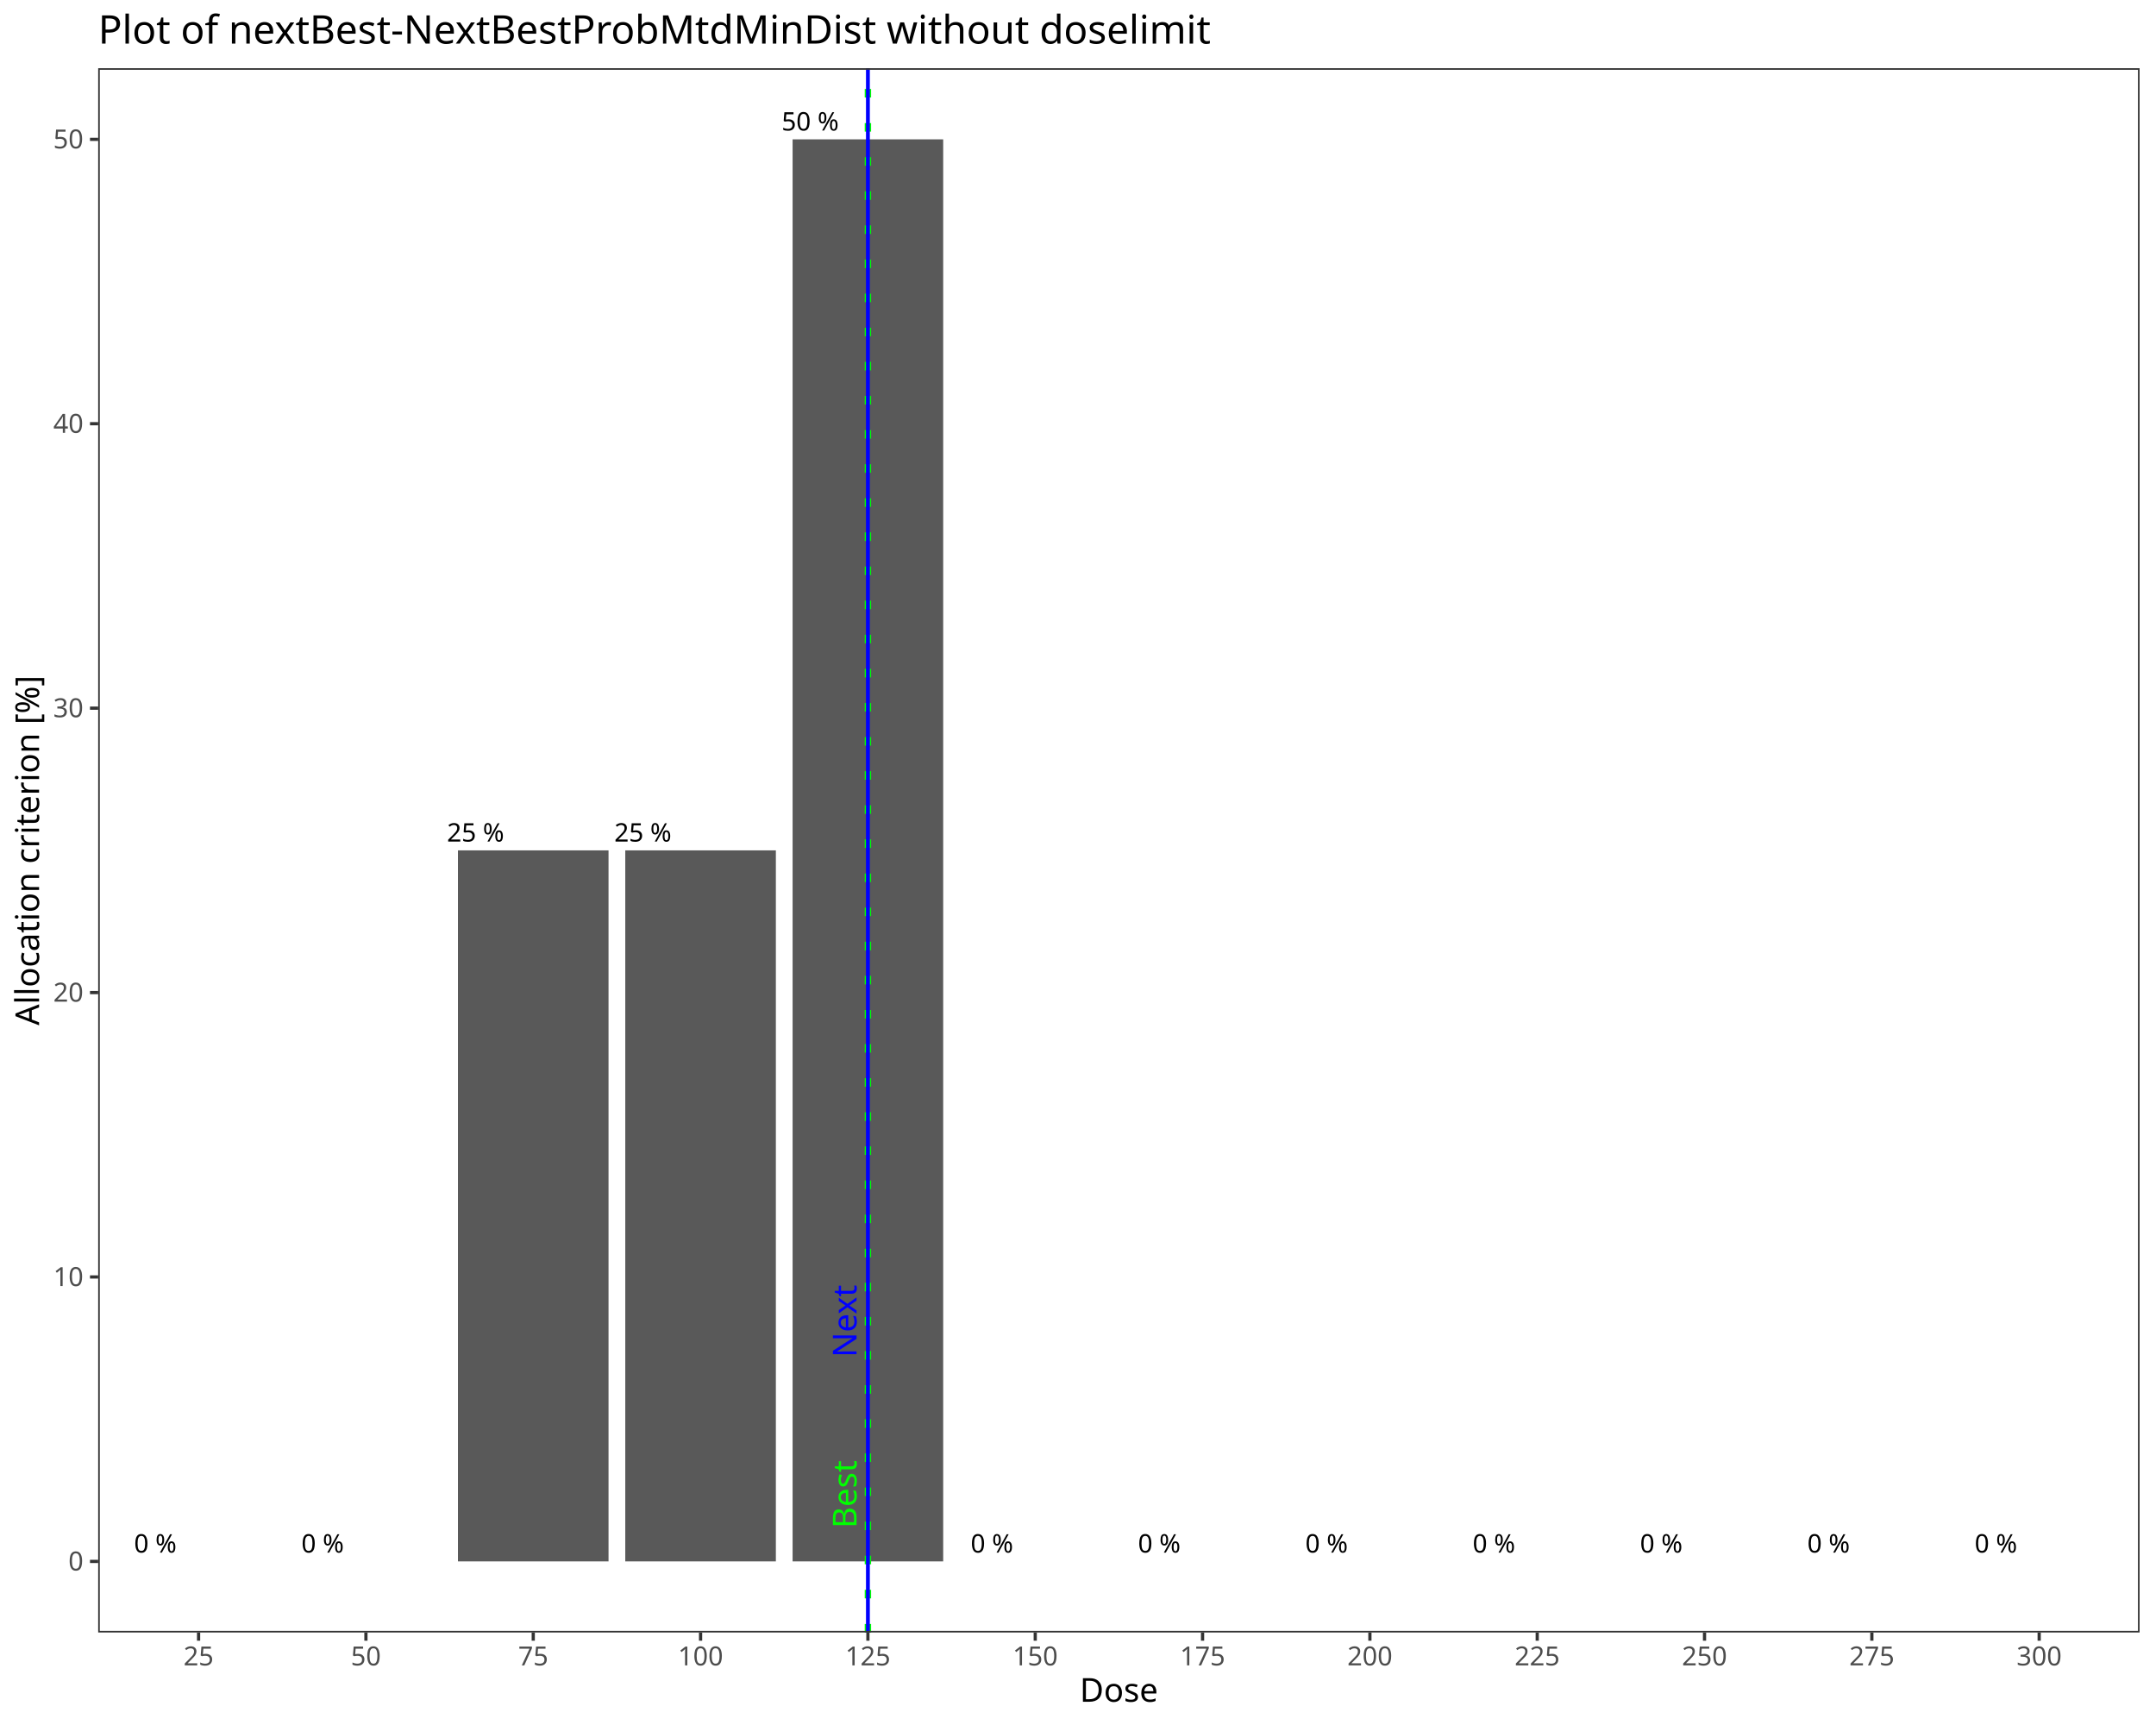
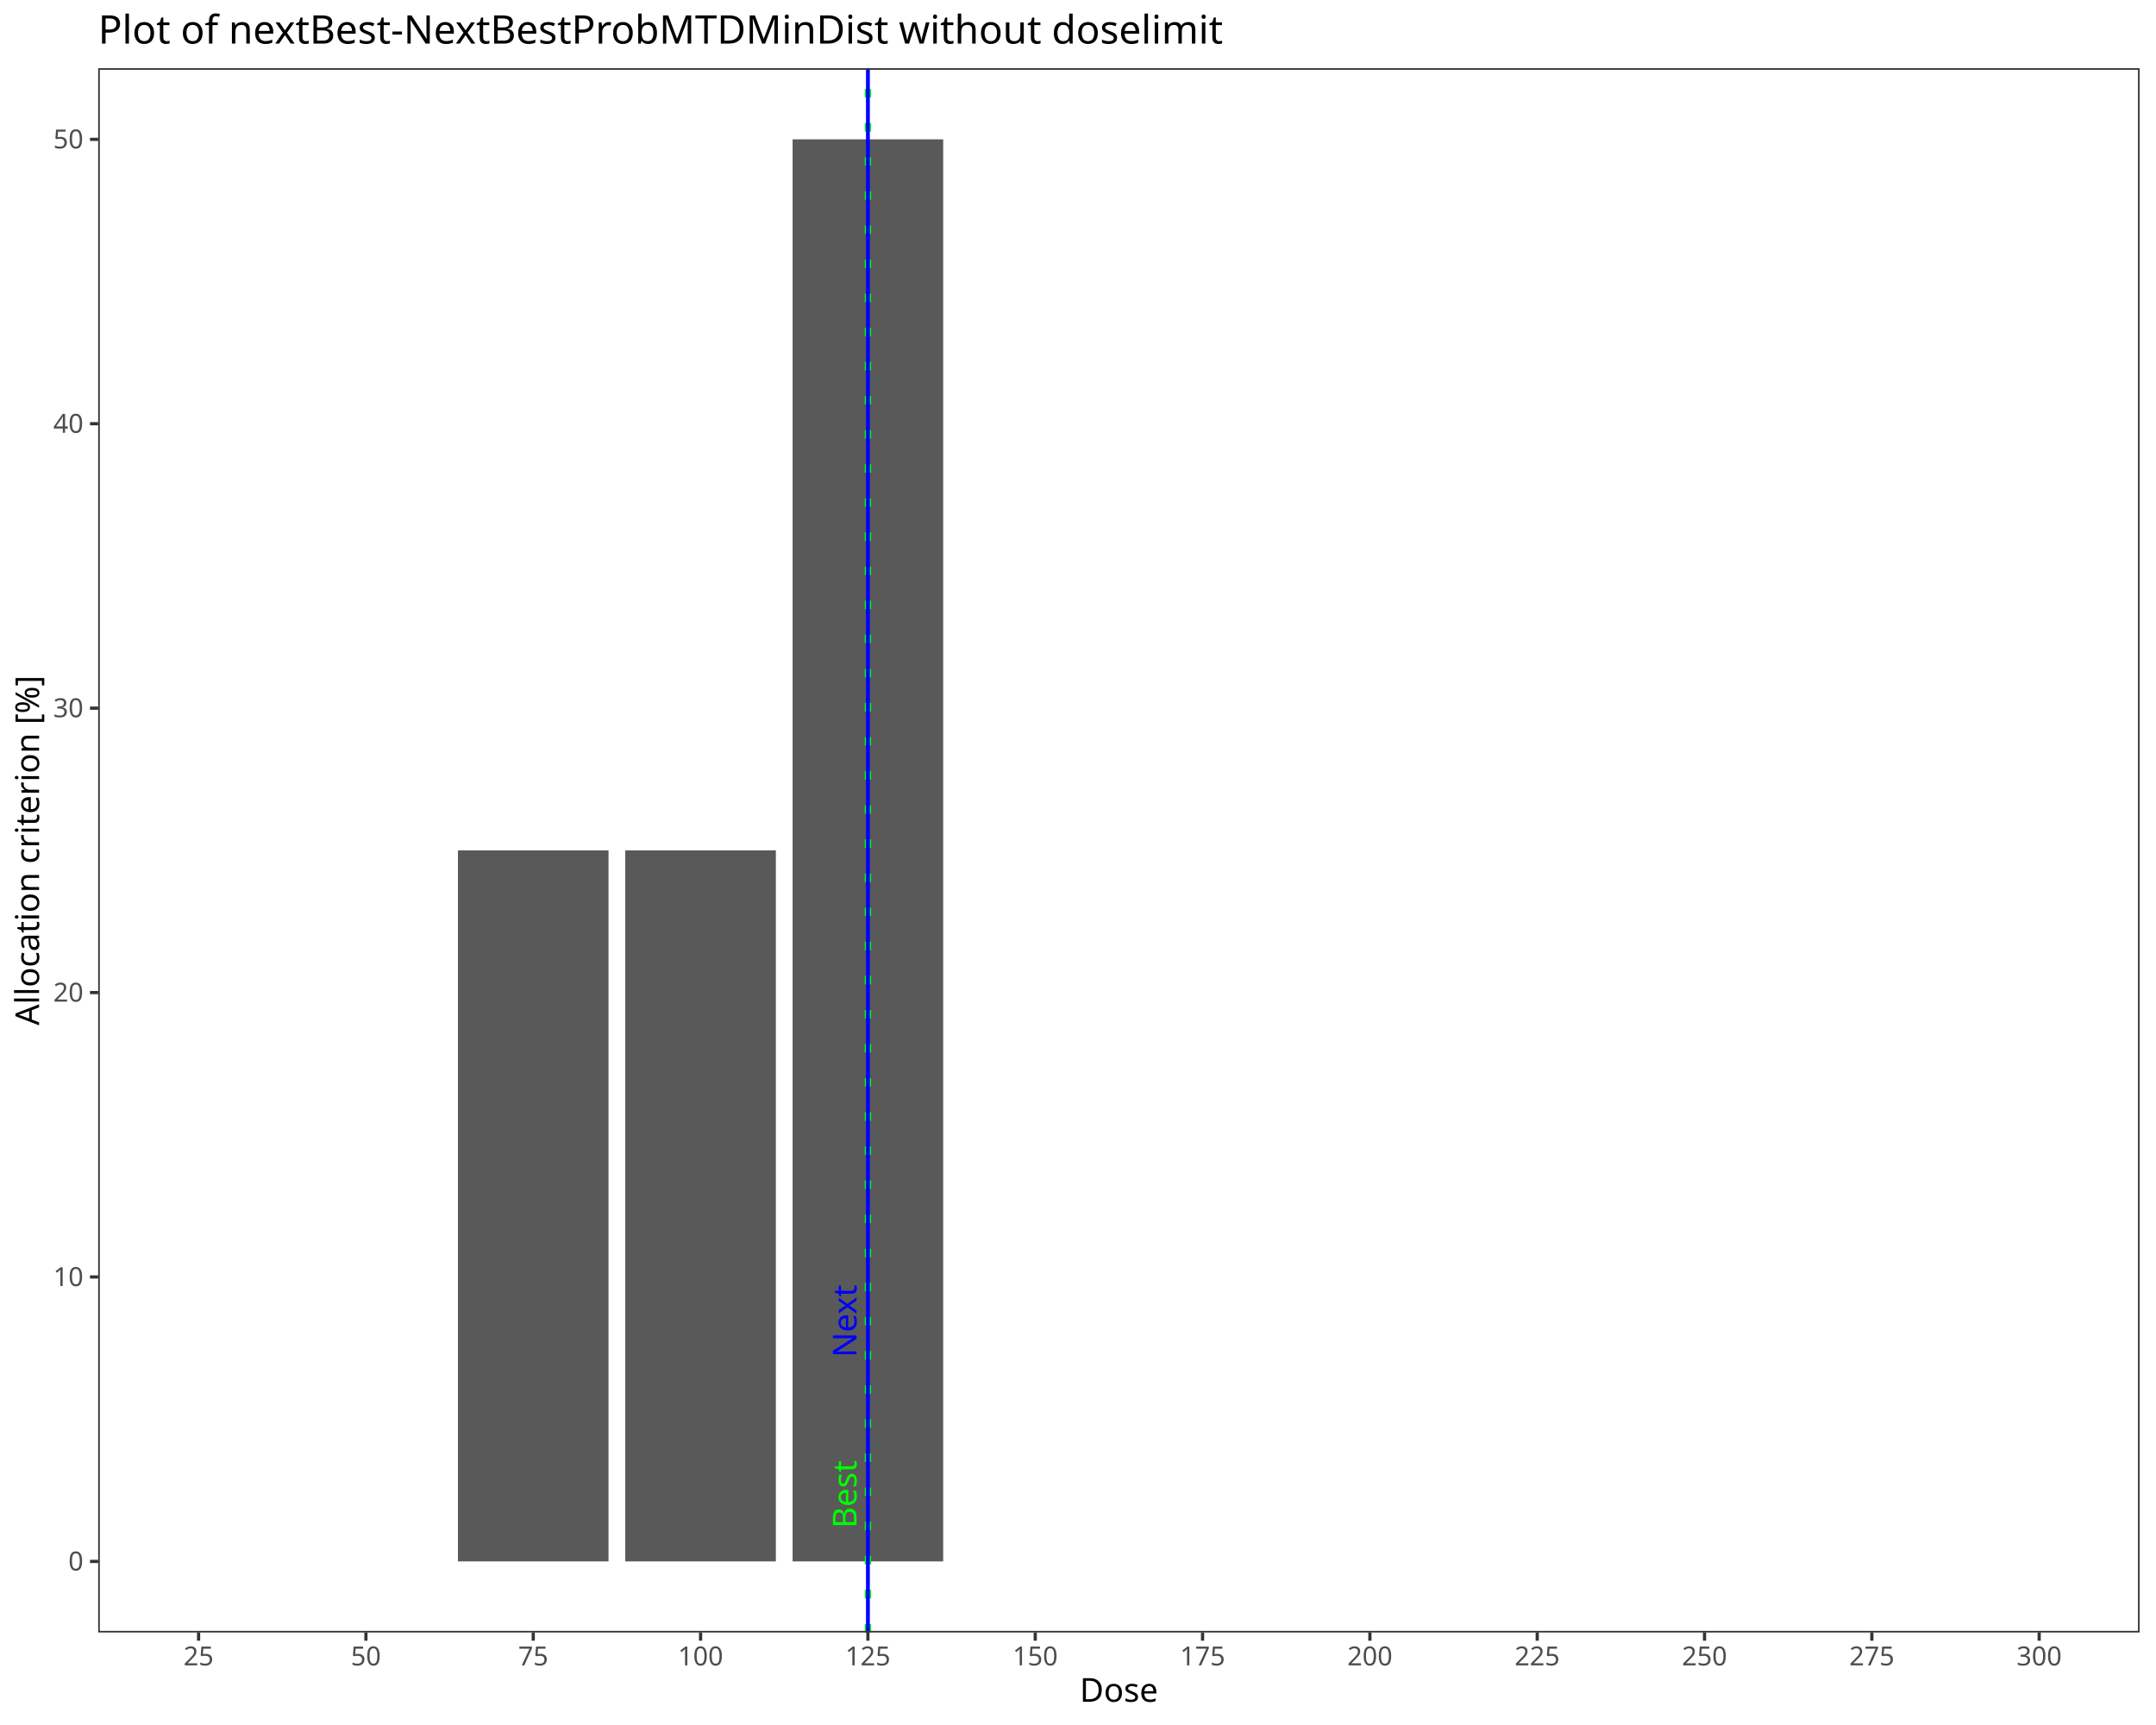
<svg xmlns="http://www.w3.org/2000/svg" class="svglite" data-engine-version="2.0" width="720.00pt" height="576.00pt" viewBox="0 0 720.00 576.00">
  <defs>
    <style type="text/css">
    .svglite line, .svglite polyline, .svglite polygon, .svglite path, .svglite rect, .svglite circle {
      fill: none;
      stroke: #000000;
      stroke-linecap: round;
      stroke-linejoin: round;
      stroke-miterlimit: 10.00;
    }
  </style>
  </defs>
  <rect width="100%" height="100%" style="stroke: none; fill: #FFFFFF;" />
  <defs>
    <clipPath id="cpMC4wMHw3MjAuMDB8MC4wMHw1NzYuMDA=">
      <rect x="0.00" y="0.00" width="720.00" height="576.00" />
    </clipPath>
  </defs>
  <g clip-path="url(#cpMC4wMHw3MjAuMDB8MC4wMHw1NzYuMDA=)">
    <rect x="0.00" y="0.00" width="720.00" height="576.00" style="stroke-width: 1.07; stroke: #FFFFFF; fill: #FFFFFF;" />
  </g>
  <defs>
    <clipPath id="cpMzIuNzl8NzE0LjUyfDIyLjc4fDU0NS4xMQ==">
      <rect x="32.79" y="22.78" width="681.73" height="522.33" />
    </clipPath>
  </defs>
  <g clip-path="url(#cpMzIuNzl8NzE0LjUyfDIyLjc4fDU0NS4xMQ==)">
    <rect x="32.79" y="22.78" width="681.73" height="522.33" style="stroke-width: 1.07; stroke: none; fill: #FFFFFF;" />
    <rect x="41.18" y="521.37" width="50.29" height="0.00" style="stroke-width: 1.07; stroke: none; stroke-linecap: square; stroke-linejoin: miter; fill: #595959;" />
    <rect x="97.05" y="521.37" width="50.29" height="0.00" style="stroke-width: 1.07; stroke: none; stroke-linecap: square; stroke-linejoin: miter; fill: #595959;" />
    <rect x="152.93" y="283.95" width="50.29" height="237.42" style="stroke-width: 1.07; stroke: none; stroke-linecap: square; stroke-linejoin: miter; fill: #595959;" />
    <rect x="208.81" y="283.95" width="50.29" height="237.42" style="stroke-width: 1.07; stroke: none; stroke-linecap: square; stroke-linejoin: miter; fill: #595959;" />
    <rect x="264.69" y="46.53" width="50.29" height="474.84" style="stroke-width: 1.07; stroke: none; stroke-linecap: square; stroke-linejoin: miter; fill: #595959;" />
    <rect x="320.57" y="521.37" width="50.29" height="0.00" style="stroke-width: 1.07; stroke: none; stroke-linecap: square; stroke-linejoin: miter; fill: #595959;" />
    <rect x="376.45" y="521.37" width="50.29" height="0.00" style="stroke-width: 1.07; stroke: none; stroke-linecap: square; stroke-linejoin: miter; fill: #595959;" />
    <rect x="432.33" y="521.37" width="50.29" height="0.00" style="stroke-width: 1.07; stroke: none; stroke-linecap: square; stroke-linejoin: miter; fill: #595959;" />
    <rect x="488.21" y="521.37" width="50.29" height="0.00" style="stroke-width: 1.07; stroke: none; stroke-linecap: square; stroke-linejoin: miter; fill: #595959;" />
    <rect x="544.09" y="521.37" width="50.29" height="0.00" style="stroke-width: 1.07; stroke: none; stroke-linecap: square; stroke-linejoin: miter; fill: #595959;" />
    <rect x="599.97" y="521.37" width="50.29" height="0.00" style="stroke-width: 1.07; stroke: none; stroke-linecap: square; stroke-linejoin: miter; fill: #595959;" />
    <rect x="655.85" y="521.37" width="50.29" height="0.00" style="stroke-width: 1.07; stroke: none; stroke-linecap: square; stroke-linejoin: miter; fill: #595959;" />
-     <text x="58.97" y="518.43" text-anchor="end" style="font-size: 8.54px; font-family: sans;" textLength="14.71px" lengthAdjust="spacingAndGlyphs">0 %</text>
-     <text x="114.85" y="518.43" text-anchor="end" style="font-size: 8.54px; font-family: sans;" textLength="14.71px" lengthAdjust="spacingAndGlyphs">0 %</text>
-     <text x="168.35" y="281.01" text-anchor="end" style="font-size: 8.54px; font-family: sans;" textLength="19.46px" lengthAdjust="spacingAndGlyphs">25 %</text>
-     <text x="224.23" y="281.01" text-anchor="end" style="font-size: 8.54px; font-family: sans;" textLength="19.46px" lengthAdjust="spacingAndGlyphs">25 %</text>
-     <text x="280.11" y="43.59" text-anchor="end" style="font-size: 8.54px; font-family: sans;" textLength="19.46px" lengthAdjust="spacingAndGlyphs">50 %</text>
-     <text x="338.36" y="518.43" text-anchor="end" style="font-size: 8.54px; font-family: sans;" textLength="14.71px" lengthAdjust="spacingAndGlyphs">0 %</text>
-     <text x="394.24" y="518.43" text-anchor="end" style="font-size: 8.54px; font-family: sans;" textLength="14.71px" lengthAdjust="spacingAndGlyphs">0 %</text>
-     <text x="450.12" y="518.43" text-anchor="end" style="font-size: 8.54px; font-family: sans;" textLength="14.71px" lengthAdjust="spacingAndGlyphs">0 %</text>
-     <text x="506.00" y="518.43" text-anchor="end" style="font-size: 8.54px; font-family: sans;" textLength="14.71px" lengthAdjust="spacingAndGlyphs">0 %</text>
-     <text x="561.88" y="518.43" text-anchor="end" style="font-size: 8.54px; font-family: sans;" textLength="14.71px" lengthAdjust="spacingAndGlyphs">0 %</text>
-     <text x="617.76" y="518.43" text-anchor="end" style="font-size: 8.54px; font-family: sans;" textLength="14.71px" lengthAdjust="spacingAndGlyphs">0 %</text>
-     <text x="673.64" y="518.43" text-anchor="end" style="font-size: 8.54px; font-family: sans;" textLength="14.71px" lengthAdjust="spacingAndGlyphs">0 %</text>
    <line x1="289.84" y1="545.11" x2="289.84" y2="22.78" style="stroke-width: 2.13; stroke: #00FF00; stroke-dasharray: 2.85,8.54; stroke-linecap: butt;" />
    <text transform="translate(286.04,510.32) rotate(-90)" style="font-size: 11.04px; fill: #00FF00; font-family: sans;" textLength="22.10px" lengthAdjust="spacingAndGlyphs">Best</text>
    <line x1="289.84" y1="545.11" x2="289.84" y2="22.78" style="stroke-width: 1.28; stroke: #0000FF; stroke-linecap: butt;" />
    <text transform="translate(286.04,453.25) rotate(-90)" style="font-size: 11.04px; fill: #0000FF; font-family: sans;" textLength="22.71px" lengthAdjust="spacingAndGlyphs">Next</text>
    <rect x="32.79" y="22.78" width="681.73" height="522.33" style="stroke-width: 1.07; stroke: #333333;" />
  </g>
  <g clip-path="url(#cpMC4wMHw3MjAuMDB8MC4wMHw1NzYuMDA=)">
    <text x="27.86" y="524.40" text-anchor="end" style="font-size: 8.80px; fill: #4D4D4D; font-family: sans;" textLength="4.89px" lengthAdjust="spacingAndGlyphs">0</text>
    <text x="27.86" y="429.43" text-anchor="end" style="font-size: 8.80px; fill: #4D4D4D; font-family: sans;" textLength="9.79px" lengthAdjust="spacingAndGlyphs">10</text>
    <text x="27.86" y="334.46" text-anchor="end" style="font-size: 8.80px; fill: #4D4D4D; font-family: sans;" textLength="9.79px" lengthAdjust="spacingAndGlyphs">20</text>
    <text x="27.86" y="239.49" text-anchor="end" style="font-size: 8.80px; fill: #4D4D4D; font-family: sans;" textLength="9.79px" lengthAdjust="spacingAndGlyphs">30</text>
    <text x="27.86" y="144.52" text-anchor="end" style="font-size: 8.80px; fill: #4D4D4D; font-family: sans;" textLength="9.79px" lengthAdjust="spacingAndGlyphs">40</text>
    <text x="27.86" y="49.55" text-anchor="end" style="font-size: 8.80px; fill: #4D4D4D; font-family: sans;" textLength="9.79px" lengthAdjust="spacingAndGlyphs">50</text>
    <polyline points="30.05,521.37 32.79,521.37 " style="stroke-width: 1.07; stroke: #333333; stroke-linecap: butt;" />
    <polyline points="30.05,426.40 32.79,426.40 " style="stroke-width: 1.07; stroke: #333333; stroke-linecap: butt;" />
    <polyline points="30.05,331.43 32.79,331.43 " style="stroke-width: 1.07; stroke: #333333; stroke-linecap: butt;" />
    <polyline points="30.05,236.46 32.79,236.46 " style="stroke-width: 1.07; stroke: #333333; stroke-linecap: butt;" />
    <polyline points="30.05,141.49 32.79,141.49 " style="stroke-width: 1.07; stroke: #333333; stroke-linecap: butt;" />
    <polyline points="30.05,46.53 32.79,46.53 " style="stroke-width: 1.07; stroke: #333333; stroke-linecap: butt;" />
    <polyline points="66.32,547.85 66.32,545.11 " style="stroke-width: 1.07; stroke: #333333; stroke-linecap: butt;" />
    <polyline points="122.20,547.85 122.20,545.11 " style="stroke-width: 1.07; stroke: #333333; stroke-linecap: butt;" />
    <polyline points="178.08,547.85 178.08,545.11 " style="stroke-width: 1.07; stroke: #333333; stroke-linecap: butt;" />
    <polyline points="233.96,547.85 233.96,545.11 " style="stroke-width: 1.07; stroke: #333333; stroke-linecap: butt;" />
    <polyline points="289.84,547.85 289.84,545.11 " style="stroke-width: 1.07; stroke: #333333; stroke-linecap: butt;" />
    <polyline points="345.72,547.85 345.72,545.11 " style="stroke-width: 1.07; stroke: #333333; stroke-linecap: butt;" />
    <polyline points="401.60,547.85 401.60,545.11 " style="stroke-width: 1.07; stroke: #333333; stroke-linecap: butt;" />
    <polyline points="457.48,547.85 457.48,545.11 " style="stroke-width: 1.07; stroke: #333333; stroke-linecap: butt;" />
    <polyline points="513.36,547.85 513.36,545.11 " style="stroke-width: 1.07; stroke: #333333; stroke-linecap: butt;" />
    <polyline points="569.23,547.85 569.23,545.11 " style="stroke-width: 1.07; stroke: #333333; stroke-linecap: butt;" />
    <polyline points="625.11,547.85 625.11,545.11 " style="stroke-width: 1.07; stroke: #333333; stroke-linecap: butt;" />
    <polyline points="680.99,547.85 680.99,545.11 " style="stroke-width: 1.07; stroke: #333333; stroke-linecap: butt;" />
    <text x="66.32" y="556.10" text-anchor="middle" style="font-size: 8.80px; fill: #4D4D4D; font-family: sans;" textLength="9.79px" lengthAdjust="spacingAndGlyphs">25</text>
+     <text x="680.99" y="556.10" text-anchor="middle" style="font-size: 8.80px; fill: #4D4D4D; font-family: sans;" textLength="14.68px" lengthAdjust="spacingAndGlyphs">300</text>
+     <text x="345.72" y="556.10" text-anchor="middle" style="font-size: 8.80px; fill: #4D4D4D; font-family: sans;" textLength="14.68px" lengthAdjust="spacingAndGlyphs">150</text>
+     <text x="178.08" y="556.10" text-anchor="middle" style="font-size: 8.80px; fill: #4D4D4D; font-family: sans;" textLength="9.79px" lengthAdjust="spacingAndGlyphs">75</text>
    <text x="122.20" y="556.10" text-anchor="middle" style="font-size: 8.80px; fill: #4D4D4D; font-family: sans;" textLength="9.79px" lengthAdjust="spacingAndGlyphs">50</text>
-     <text x="178.08" y="556.10" text-anchor="middle" style="font-size: 8.80px; fill: #4D4D4D; font-family: sans;" textLength="9.79px" lengthAdjust="spacingAndGlyphs">75</text>
    <text x="233.96" y="556.10" text-anchor="middle" style="font-size: 8.80px; fill: #4D4D4D; font-family: sans;" textLength="14.68px" lengthAdjust="spacingAndGlyphs">100</text>
    <text x="289.84" y="556.10" text-anchor="middle" style="font-size: 8.80px; fill: #4D4D4D; font-family: sans;" textLength="14.68px" lengthAdjust="spacingAndGlyphs">125</text>
-     <text x="345.72" y="556.10" text-anchor="middle" style="font-size: 8.80px; fill: #4D4D4D; font-family: sans;" textLength="14.68px" lengthAdjust="spacingAndGlyphs">150</text>
+     <text x="513.36" y="556.10" text-anchor="middle" style="font-size: 8.80px; fill: #4D4D4D; font-family: sans;" textLength="14.68px" lengthAdjust="spacingAndGlyphs">225</text>
    <text x="401.60" y="556.10" text-anchor="middle" style="font-size: 8.80px; fill: #4D4D4D; font-family: sans;" textLength="14.68px" lengthAdjust="spacingAndGlyphs">175</text>
    <text x="457.48" y="556.10" text-anchor="middle" style="font-size: 8.80px; fill: #4D4D4D; font-family: sans;" textLength="14.68px" lengthAdjust="spacingAndGlyphs">200</text>
-     <text x="513.36" y="556.10" text-anchor="middle" style="font-size: 8.80px; fill: #4D4D4D; font-family: sans;" textLength="14.68px" lengthAdjust="spacingAndGlyphs">225</text>
    <text x="569.23" y="556.10" text-anchor="middle" style="font-size: 8.80px; fill: #4D4D4D; font-family: sans;" textLength="14.68px" lengthAdjust="spacingAndGlyphs">250</text>
    <text x="625.11" y="556.10" text-anchor="middle" style="font-size: 8.80px; fill: #4D4D4D; font-family: sans;" textLength="14.68px" lengthAdjust="spacingAndGlyphs">275</text>
-     <text x="680.99" y="556.10" text-anchor="middle" style="font-size: 8.80px; fill: #4D4D4D; font-family: sans;" textLength="14.68px" lengthAdjust="spacingAndGlyphs">300</text>
    <text x="373.66" y="568.24" text-anchor="middle" style="font-size: 11.00px; font-family: sans;" textLength="25.69px" lengthAdjust="spacingAndGlyphs">Dose</text>
    <text transform="translate(13.05,283.95) rotate(-90)" text-anchor="middle" style="font-size: 11.00px; font-family: sans;" textLength="108.83px" lengthAdjust="spacingAndGlyphs">Allocation criterion [%]</text>
-     <text x="32.79" y="14.56" style="font-size: 13.20px; font-family: sans;" textLength="345.59px" lengthAdjust="spacingAndGlyphs">Plot of nextBest-NextBestProbMtdMinDist without doselimit</text>
+     <text x="32.79" y="14.56" style="font-size: 13.20px; font-family: sans;" textLength="352.18px" lengthAdjust="spacingAndGlyphs">Plot of nextBest-NextBestProbMTDMinDist without doselimit</text>
  </g>
</svg>
